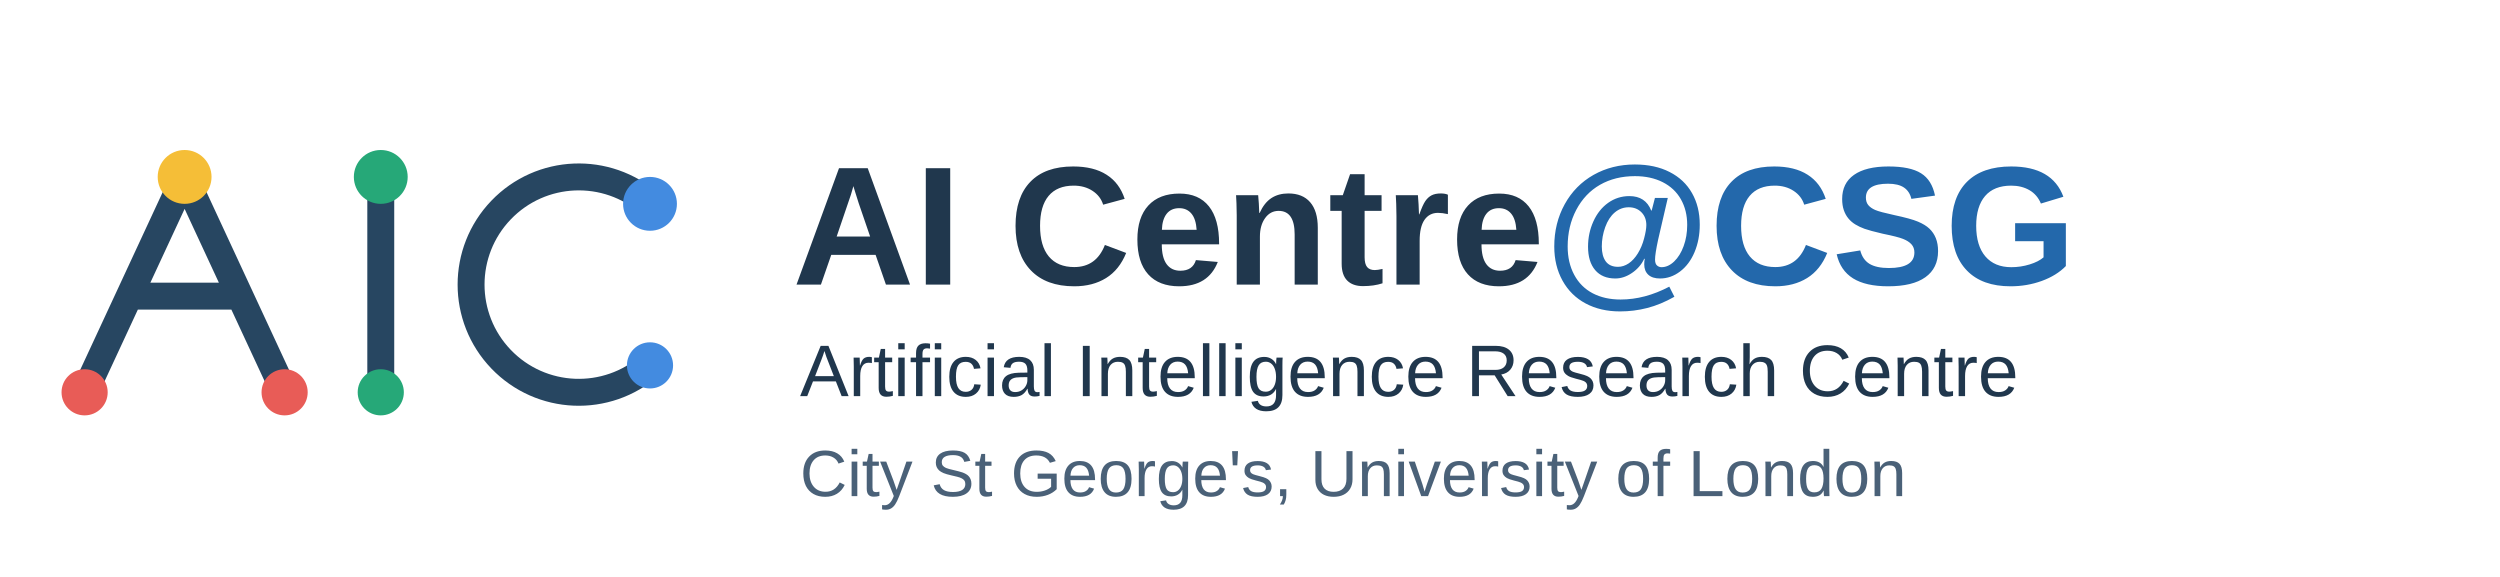
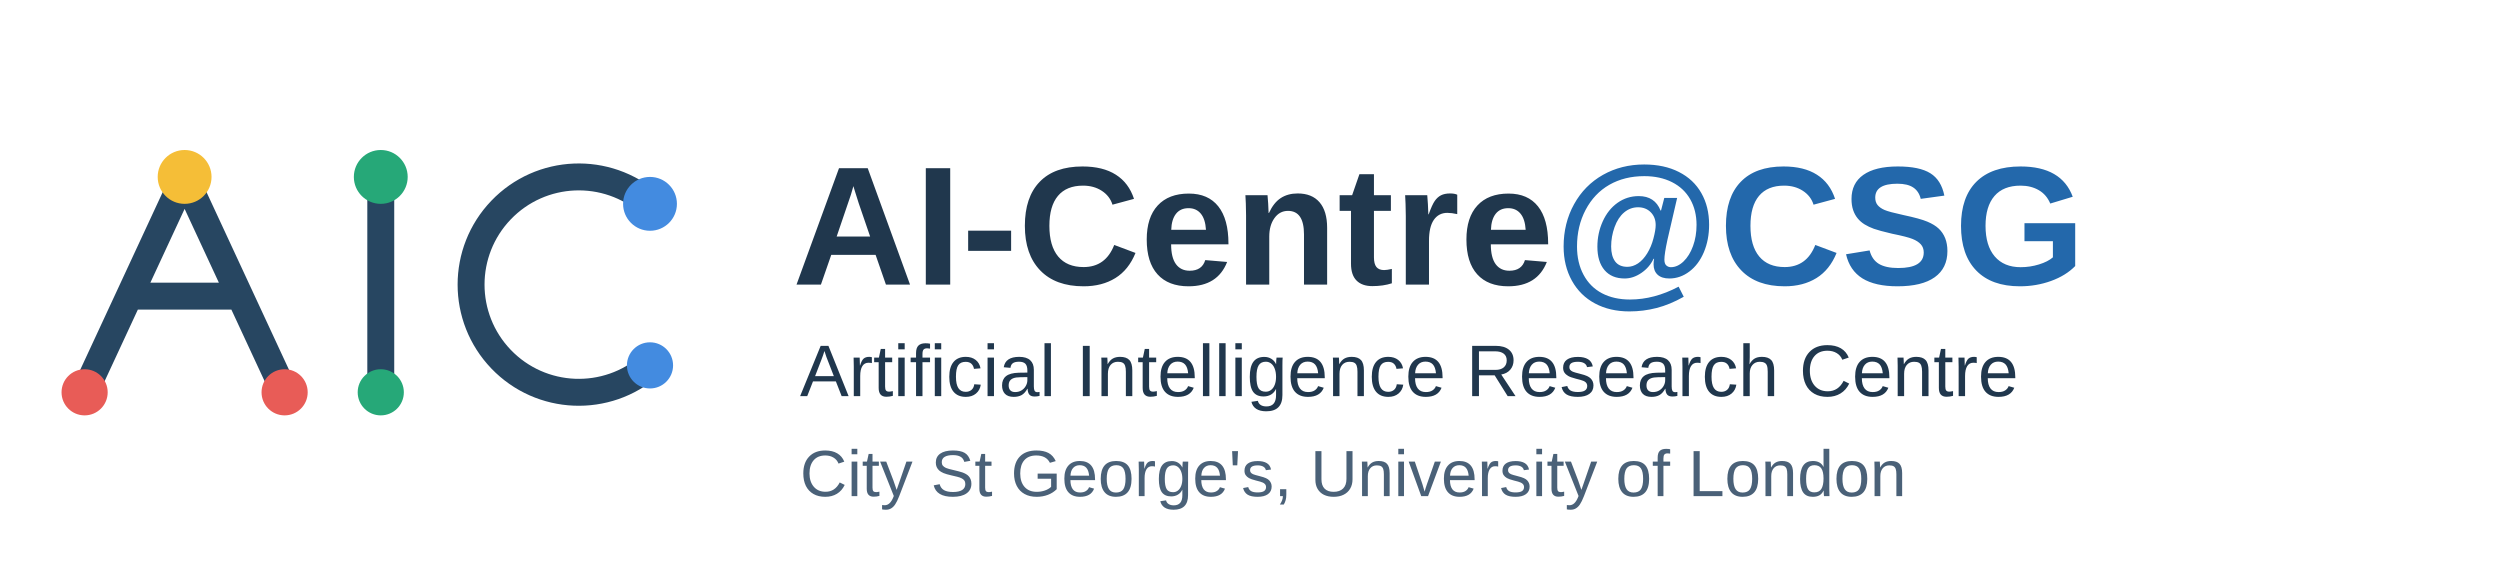
<svg xmlns="http://www.w3.org/2000/svg" width="650" height="150" viewBox="0 -9 650 150" role="img" aria-labelledby="title">
  <g fill="none" stroke="#274661" stroke-width="7" stroke-linecap="round" stroke-linejoin="round">
    <path d="M22 93 48 37 74 93 M34 68h28" />
    <path d="M99 37v56" />
    <path d="M169 44a28 28 0 1 0 0 42" />
  </g>
  <g>
    <circle cx="48" cy="37" r="7" fill="#F5BE37" />
    <circle cx="22" cy="93" r="6" fill="#E85C57" />
    <circle cx="74" cy="93" r="6" fill="#E85C57" />
    <circle cx="99" cy="37" r="7" fill="#26A878" />
    <circle cx="99" cy="93" r="6" fill="#26A878" />
    <circle cx="169" cy="44" r="7" fill="#438BE0" />
    <circle cx="169" cy="86" r="6" fill="#438BE0" />
  </g>
  <g fill="#20374D" font-family="Arial, sans-serif">
-     <text x="206" y="65" font-size="44" font-weight="700">AI Centre<tspan fill="#2368AB">@CSG</tspan>
+     <text x="206" y="65" font-size="44" font-weight="700">AI-Centre<tspan fill="#2368AB">@CSG</tspan>
    </text>
    <text x="208" y="94" font-size="19">Artificial Intelligence Research Centre</text>
    <text x="208" y="120" font-size="17" fill="#4a6178">City St George's, University of London</text>
  </g>
</svg>
